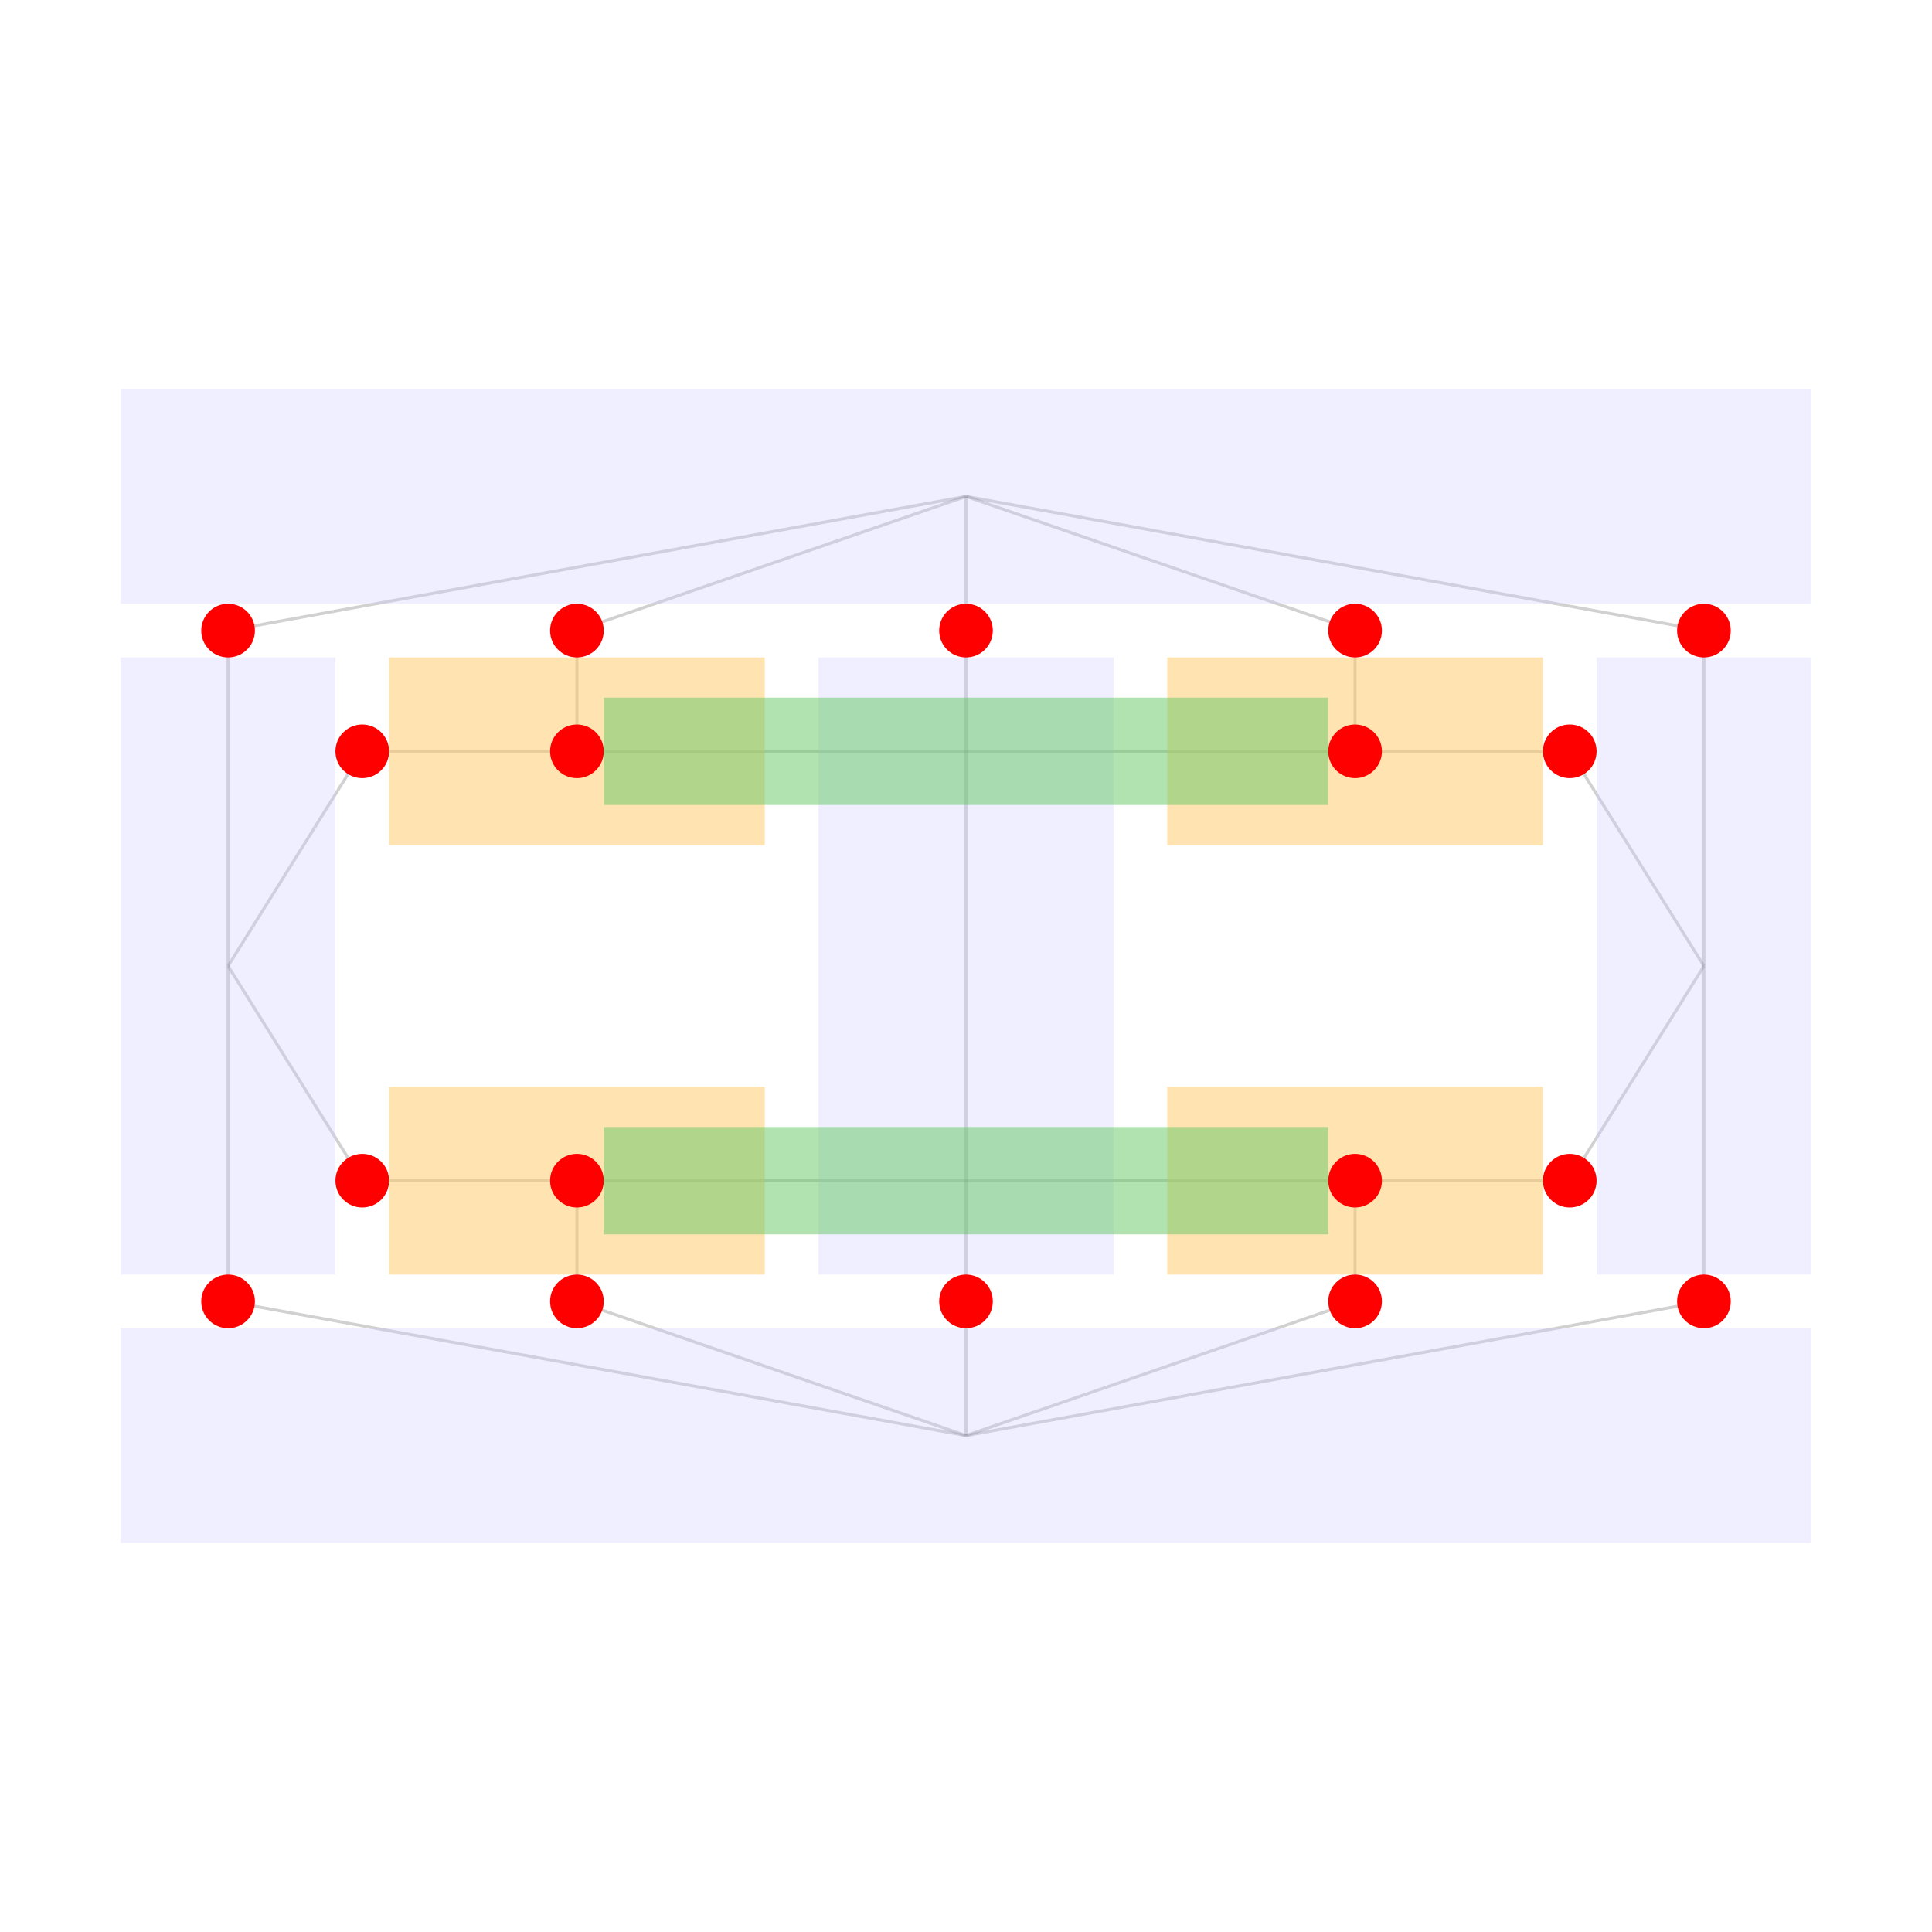
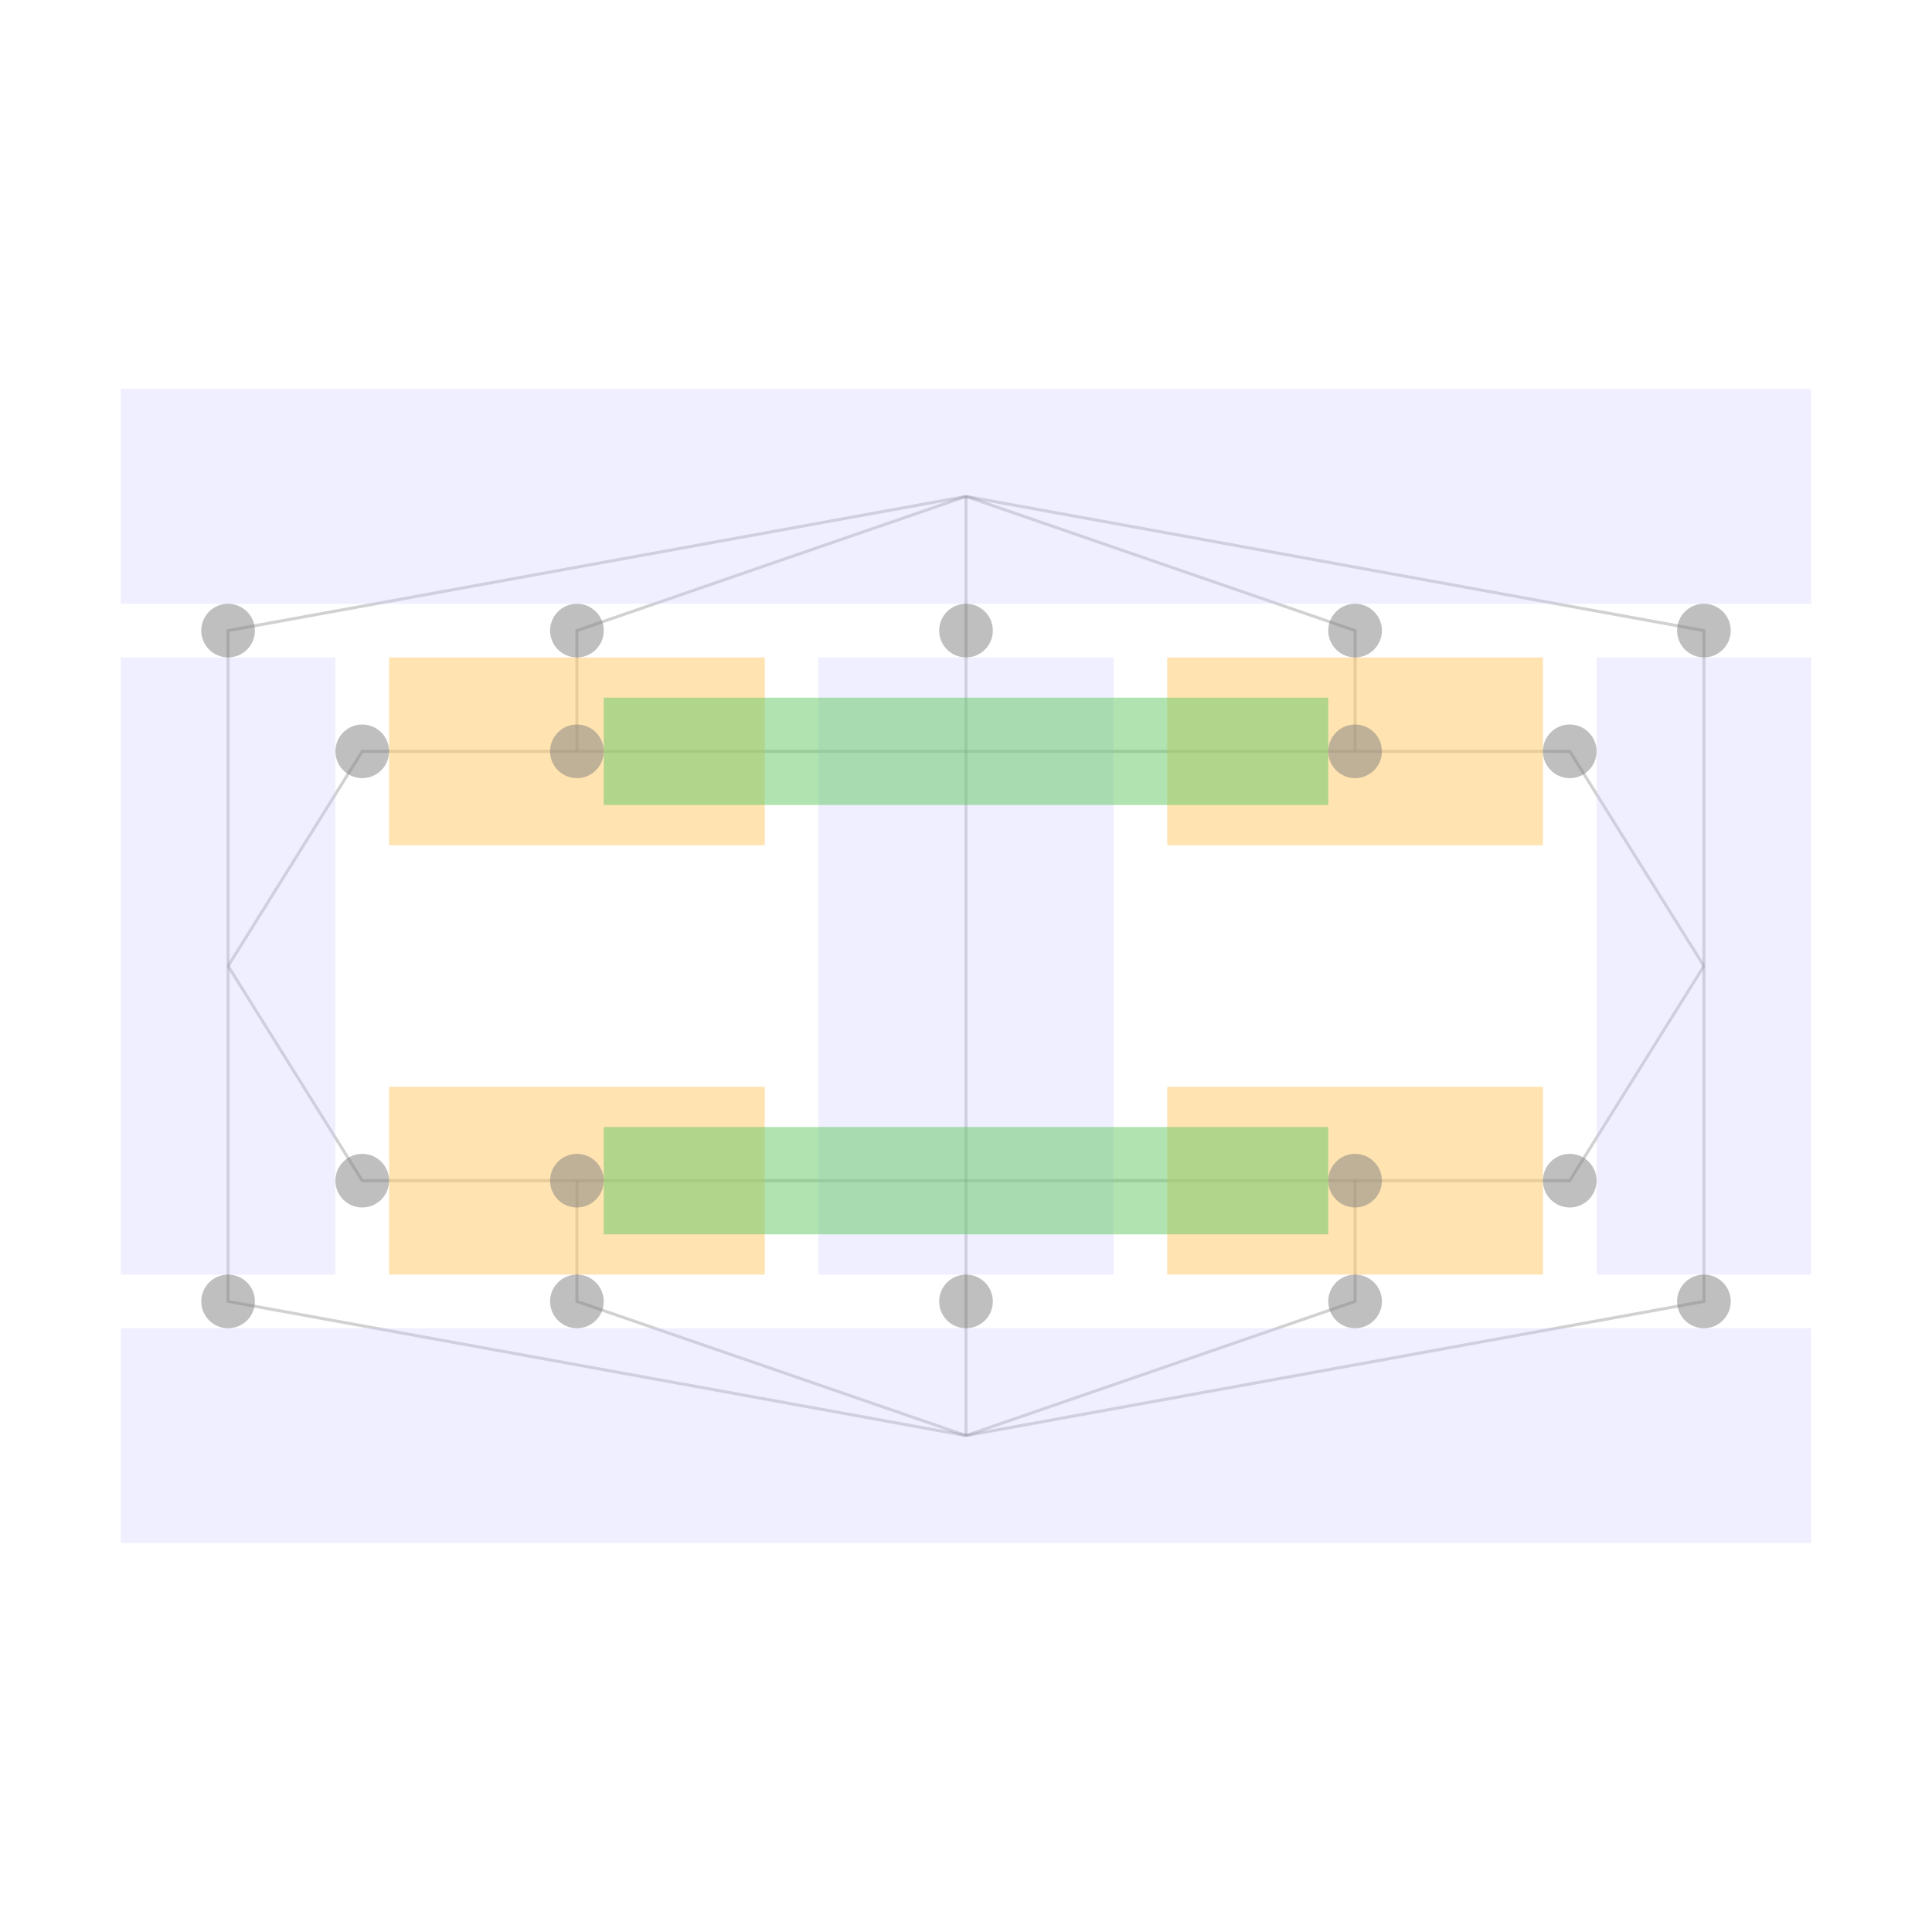
<svg xmlns="http://www.w3.org/2000/svg" width="640" height="640" viewBox="0 0 640 640">
  <rect width="100%" height="100%" fill="white" />
  <g>
    <polyline data-points="0,0.875 -1.375,0.625 -1.375,0" data-type="line" data-label="" points="320,164.444 75.556,208.889 75.556,320" fill="none" stroke="rgba(100, 100, 100, 0.3)" stroke-width="1px" />
  </g>
  <g>
    <polyline data-points="0,0.875 1.375,0.625 1.375,0" data-type="line" data-label="" points="320,164.444 564.444,208.889 564.444,320" fill="none" stroke="rgba(100, 100, 100, 0.3)" stroke-width="1px" />
  </g>
  <g>
    <polyline data-points="0,-0.875 -1.375,-0.625 -1.375,0" data-type="line" data-label="" points="320,475.556 75.556,431.111 75.556,320" fill="none" stroke="rgba(100, 100, 100, 0.3)" stroke-width="1px" />
  </g>
  <g>
    <polyline data-points="0,-0.875 1.375,-0.625 1.375,0" data-type="line" data-label="" points="320,475.556 564.444,431.111 564.444,320" fill="none" stroke="rgba(100, 100, 100, 0.3)" stroke-width="1px" />
  </g>
  <g>
    <polyline data-points="0,0.875 -0.725,0.625 -0.725,0.4" data-type="line" data-label="" points="320,164.444 191.111,208.889 191.111,248.889" fill="none" stroke="rgba(100, 100, 100, 0.3)" stroke-width="1px" />
  </g>
  <g>
    <polyline data-points="-1.375,0 -1.125,0.4 -0.725,0.4" data-type="line" data-label="" points="75.556,320 120,248.889 191.111,248.889" fill="none" stroke="rgba(100, 100, 100, 0.3)" stroke-width="1px" />
  </g>
  <g>
    <polyline data-points="0,0.875 0.725,0.625 0.725,0.4" data-type="line" data-label="" points="320,164.444 448.889,208.889 448.889,248.889" fill="none" stroke="rgba(100, 100, 100, 0.3)" stroke-width="1px" />
  </g>
  <g>
    <polyline data-points="1.375,0 1.125,0.4 0.725,0.4" data-type="line" data-label="" points="564.444,320 520,248.889 448.889,248.889" fill="none" stroke="rgba(100, 100, 100, 0.3)" stroke-width="1px" />
  </g>
  <g>
    <polyline data-points="0,-0.875 -0.725,-0.625 -0.725,-0.4" data-type="line" data-label="" points="320,475.556 191.111,431.111 191.111,391.111" fill="none" stroke="rgba(100, 100, 100, 0.3)" stroke-width="1px" />
  </g>
  <g>
    <polyline data-points="-1.375,0 -1.125,-0.4 -0.725,-0.4" data-type="line" data-label="" points="75.556,320 120,391.111 191.111,391.111" fill="none" stroke="rgba(100, 100, 100, 0.3)" stroke-width="1px" />
  </g>
  <g>
    <polyline data-points="0,-0.875 0.725,-0.625 0.725,-0.4" data-type="line" data-label="" points="320,475.556 448.889,431.111 448.889,391.111" fill="none" stroke="rgba(100, 100, 100, 0.3)" stroke-width="1px" />
  </g>
  <g>
    <polyline data-points="1.375,0 1.125,-0.4 0.725,-0.4" data-type="line" data-label="" points="564.444,320 520,391.111 448.889,391.111" fill="none" stroke="rgba(100, 100, 100, 0.3)" stroke-width="1px" />
  </g>
  <g>
    <polyline data-points="0,0.875 0,0.625 0,0" data-type="line" data-label="" points="320,164.444 320,208.889 320,320" fill="none" stroke="rgba(100, 100, 100, 0.3)" stroke-width="1px" />
  </g>
  <g>
    <polyline data-points="0,-0.875 0,-0.625 0,0" data-type="line" data-label="" points="320,475.556 320,431.111 320,320" fill="none" stroke="rgba(100, 100, 100, 0.3)" stroke-width="1px" />
  </g>
  <g>
    <polyline data-points="0,0.4 -0.725,0.4 -0.725,0.4" data-type="line" data-label="" points="320,248.889 191.111,248.889 191.111,248.889" fill="none" stroke="rgba(100, 100, 100, 0.3)" stroke-width="1px" />
  </g>
  <g>
    <polyline data-points="0,0.4 0.725,0.4 0.725,0.4" data-type="line" data-label="" points="320,248.889 448.889,248.889 448.889,248.889" fill="none" stroke="rgba(100, 100, 100, 0.3)" stroke-width="1px" />
  </g>
  <g>
    <polyline data-points="0,-0.4 -0.725,-0.4 -0.725,-0.4" data-type="line" data-label="" points="320,391.111 191.111,391.111 191.111,391.111" fill="none" stroke="rgba(100, 100, 100, 0.3)" stroke-width="1px" />
  </g>
  <g>
    <polyline data-points="0,-0.4 0.725,-0.4 0.725,-0.4" data-type="line" data-label="" points="320,391.111 448.889,391.111 448.889,391.111" fill="none" stroke="rgba(100, 100, 100, 0.3)" stroke-width="1px" />
  </g>
  <g>
    <rect data-type="rect" data-label="" data-x="-0.725" data-y="0.4" x="128.889" y="217.778" width="124.444" height="62.222" fill="rgba(255, 200, 100, 0.5)" stroke="black" stroke-width="0.006" />
  </g>
  <g>
    <rect data-type="rect" data-label="" data-x="-0.725" data-y="-0.4" x="128.889" y="360" width="124.444" height="62.222" fill="rgba(255, 200, 100, 0.5)" stroke="black" stroke-width="0.006" />
  </g>
  <g>
    <rect data-type="rect" data-label="" data-x="0.725" data-y="0.4" x="386.667" y="217.778" width="124.444" height="62.222" fill="rgba(255, 200, 100, 0.5)" stroke="black" stroke-width="0.006" />
  </g>
  <g>
    <rect data-type="rect" data-label="" data-x="0.725" data-y="-0.4" x="386.667" y="360" width="124.444" height="62.222" fill="rgba(255, 200, 100, 0.5)" stroke="black" stroke-width="0.006" />
  </g>
  <g>
    <rect data-type="rect" data-label="" data-x="0" data-y="0" x="271.111" y="217.778" width="97.778" height="204.444" fill="rgba(200, 200, 255, 0.3)" stroke="black" stroke-width="0.006" />
  </g>
  <g>
    <rect data-type="rect" data-label="" data-x="0" data-y="0.4" x="200" y="231.111" width="240" height="35.556" fill="rgba(100, 200, 100, 0.5)" stroke="black" stroke-width="0.006" />
  </g>
  <g>
    <rect data-type="rect" data-label="" data-x="0" data-y="-0.4" x="200" y="373.333" width="240" height="35.556" fill="rgba(100, 200, 100, 0.5)" stroke="black" stroke-width="0.006" />
  </g>
  <g>
    <rect data-type="rect" data-label="" data-x="0" data-y="0.875" x="40" y="128.889" width="560" height="71.111" fill="rgba(200, 200, 255, 0.3)" stroke="black" stroke-width="0.006" />
  </g>
  <g>
    <rect data-type="rect" data-label="" data-x="0" data-y="-0.875" x="40" y="440" width="560" height="71.111" fill="rgba(200, 200, 255, 0.3)" stroke="black" stroke-width="0.006" />
  </g>
  <g>
    <rect data-type="rect" data-label="" data-x="-1.375" data-y="0" x="40" y="217.778" width="71.111" height="204.444" fill="rgba(200, 200, 255, 0.3)" stroke="black" stroke-width="0.006" />
  </g>
  <g>
    <rect data-type="rect" data-label="" data-x="1.375" data-y="0" x="528.889" y="217.778" width="71.111" height="204.444" fill="rgba(200, 200, 255, 0.3)" stroke="black" stroke-width="0.006" />
  </g>
-   <circle data-type="circle" data-label="" data-x="-1.375" data-y="0.625" cx="75.556" cy="208.889" r="8.889" fill="red" stroke="darkred" stroke-width="0.006" />
-   <circle data-type="circle" data-label="" data-x="1.375" data-y="0.625" cx="564.444" cy="208.889" r="8.889" fill="red" stroke="darkred" stroke-width="0.006" />
-   <circle data-type="circle" data-label="" data-x="-1.375" data-y="-0.625" cx="75.556" cy="431.111" r="8.889" fill="red" stroke="darkred" stroke-width="0.006" />
-   <circle data-type="circle" data-label="" data-x="1.375" data-y="-0.625" cx="564.444" cy="431.111" r="8.889" fill="red" stroke="darkred" stroke-width="0.006" />
-   <circle data-type="circle" data-label="" data-x="-0.725" data-y="0.625" cx="191.111" cy="208.889" r="8.889" fill="red" stroke="darkred" stroke-width="0.006" />
-   <circle data-type="circle" data-label="" data-x="-1.125" data-y="0.4" cx="120" cy="248.889" r="8.889" fill="red" stroke="darkred" stroke-width="0.006" />
-   <circle data-type="circle" data-label="" data-x="0.725" data-y="0.625" cx="448.889" cy="208.889" r="8.889" fill="red" stroke="darkred" stroke-width="0.006" />
-   <circle data-type="circle" data-label="" data-x="1.125" data-y="0.4" cx="520" cy="248.889" r="8.889" fill="red" stroke="darkred" stroke-width="0.006" />
-   <circle data-type="circle" data-label="" data-x="-0.725" data-y="-0.625" cx="191.111" cy="431.111" r="8.889" fill="red" stroke="darkred" stroke-width="0.006" />
-   <circle data-type="circle" data-label="" data-x="-1.125" data-y="-0.4" cx="120" cy="391.111" r="8.889" fill="red" stroke="darkred" stroke-width="0.006" />
-   <circle data-type="circle" data-label="" data-x="0.725" data-y="-0.625" cx="448.889" cy="431.111" r="8.889" fill="red" stroke="darkred" stroke-width="0.006" />
-   <circle data-type="circle" data-label="" data-x="1.125" data-y="-0.4" cx="520" cy="391.111" r="8.889" fill="red" stroke="darkred" stroke-width="0.006" />
-   <circle data-type="circle" data-label="" data-x="0" data-y="0.625" cx="320" cy="208.889" r="8.889" fill="red" stroke="darkred" stroke-width="0.006" />
-   <circle data-type="circle" data-label="" data-x="0" data-y="-0.625" cx="320" cy="431.111" r="8.889" fill="red" stroke="darkred" stroke-width="0.006" />
-   <circle data-type="circle" data-label="" data-x="-0.725" data-y="0.4" cx="191.111" cy="248.889" r="8.889" fill="red" stroke="darkred" stroke-width="0.006" />
-   <circle data-type="circle" data-label="" data-x="0.725" data-y="0.4" cx="448.889" cy="248.889" r="8.889" fill="red" stroke="darkred" stroke-width="0.006" />
-   <circle data-type="circle" data-label="" data-x="-0.725" data-y="-0.4" cx="191.111" cy="391.111" r="8.889" fill="red" stroke="darkred" stroke-width="0.006" />
-   <circle data-type="circle" data-label="" data-x="0.725" data-y="-0.4" cx="448.889" cy="391.111" r="8.889" fill="red" stroke="darkred" stroke-width="0.006" />
+   <circle data-type="circle" data-label="" data-x="-1.375" data-y="0.625" cx="75.556" cy="208.889" r="8.889" fill="rgba(128, 128, 128, 0.5)" stroke="black" stroke-width="0.006" />
+   <circle data-type="circle" data-label="" data-x="1.375" data-y="0.625" cx="564.444" cy="208.889" r="8.889" fill="rgba(128, 128, 128, 0.5)" stroke="black" stroke-width="0.006" />
+   <circle data-type="circle" data-label="" data-x="-1.375" data-y="-0.625" cx="75.556" cy="431.111" r="8.889" fill="rgba(128, 128, 128, 0.5)" stroke="black" stroke-width="0.006" />
+   <circle data-type="circle" data-label="" data-x="1.375" data-y="-0.625" cx="564.444" cy="431.111" r="8.889" fill="rgba(128, 128, 128, 0.5)" stroke="black" stroke-width="0.006" />
+   <circle data-type="circle" data-label="" data-x="-0.725" data-y="0.625" cx="191.111" cy="208.889" r="8.889" fill="rgba(128, 128, 128, 0.5)" stroke="black" stroke-width="0.006" />
+   <circle data-type="circle" data-label="" data-x="-1.125" data-y="0.4" cx="120" cy="248.889" r="8.889" fill="rgba(128, 128, 128, 0.5)" stroke="black" stroke-width="0.006" />
+   <circle data-type="circle" data-label="" data-x="0.725" data-y="0.625" cx="448.889" cy="208.889" r="8.889" fill="rgba(128, 128, 128, 0.5)" stroke="black" stroke-width="0.006" />
+   <circle data-type="circle" data-label="" data-x="1.125" data-y="0.4" cx="520" cy="248.889" r="8.889" fill="rgba(128, 128, 128, 0.5)" stroke="black" stroke-width="0.006" />
+   <circle data-type="circle" data-label="" data-x="-0.725" data-y="-0.625" cx="191.111" cy="431.111" r="8.889" fill="rgba(128, 128, 128, 0.5)" stroke="black" stroke-width="0.006" />
+   <circle data-type="circle" data-label="" data-x="-1.125" data-y="-0.4" cx="120" cy="391.111" r="8.889" fill="rgba(128, 128, 128, 0.5)" stroke="black" stroke-width="0.006" />
+   <circle data-type="circle" data-label="" data-x="0.725" data-y="-0.625" cx="448.889" cy="431.111" r="8.889" fill="rgba(128, 128, 128, 0.5)" stroke="black" stroke-width="0.006" />
+   <circle data-type="circle" data-label="" data-x="1.125" data-y="-0.4" cx="520" cy="391.111" r="8.889" fill="rgba(128, 128, 128, 0.5)" stroke="black" stroke-width="0.006" />
+   <circle data-type="circle" data-label="" data-x="0" data-y="0.625" cx="320" cy="208.889" r="8.889" fill="rgba(128, 128, 128, 0.5)" stroke="black" stroke-width="0.006" />
+   <circle data-type="circle" data-label="" data-x="0" data-y="-0.625" cx="320" cy="431.111" r="8.889" fill="rgba(128, 128, 128, 0.5)" stroke="black" stroke-width="0.006" />
+   <circle data-type="circle" data-label="" data-x="-0.725" data-y="0.4" cx="191.111" cy="248.889" r="8.889" fill="rgba(128, 128, 128, 0.5)" stroke="black" stroke-width="0.006" />
+   <circle data-type="circle" data-label="" data-x="0.725" data-y="0.4" cx="448.889" cy="248.889" r="8.889" fill="rgba(128, 128, 128, 0.5)" stroke="black" stroke-width="0.006" />
+   <circle data-type="circle" data-label="" data-x="-0.725" data-y="-0.4" cx="191.111" cy="391.111" r="8.889" fill="rgba(128, 128, 128, 0.5)" stroke="black" stroke-width="0.006" />
+   <circle data-type="circle" data-label="" data-x="0.725" data-y="-0.4" cx="448.889" cy="391.111" r="8.889" fill="rgba(128, 128, 128, 0.5)" stroke="black" stroke-width="0.006" />
  <g id="crosshair" style="display: none">
    <line id="crosshair-h" y1="0" y2="640" stroke="#666" stroke-width="0.5" />
    <line id="crosshair-v" x1="0" x2="640" stroke="#666" stroke-width="0.5" />
    <text id="coordinates" font-family="monospace" font-size="12" fill="#666" />
  </g>
</svg>
